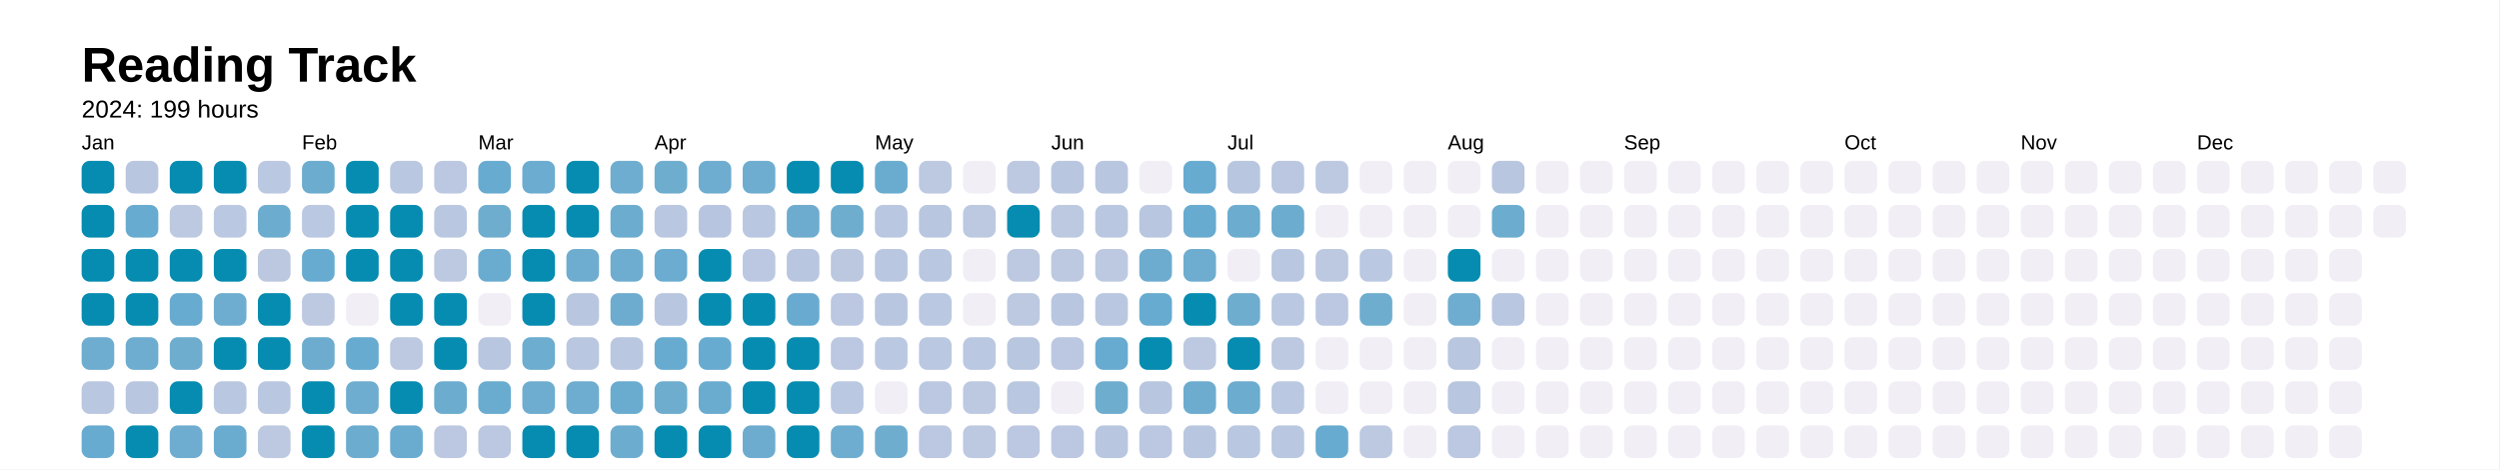
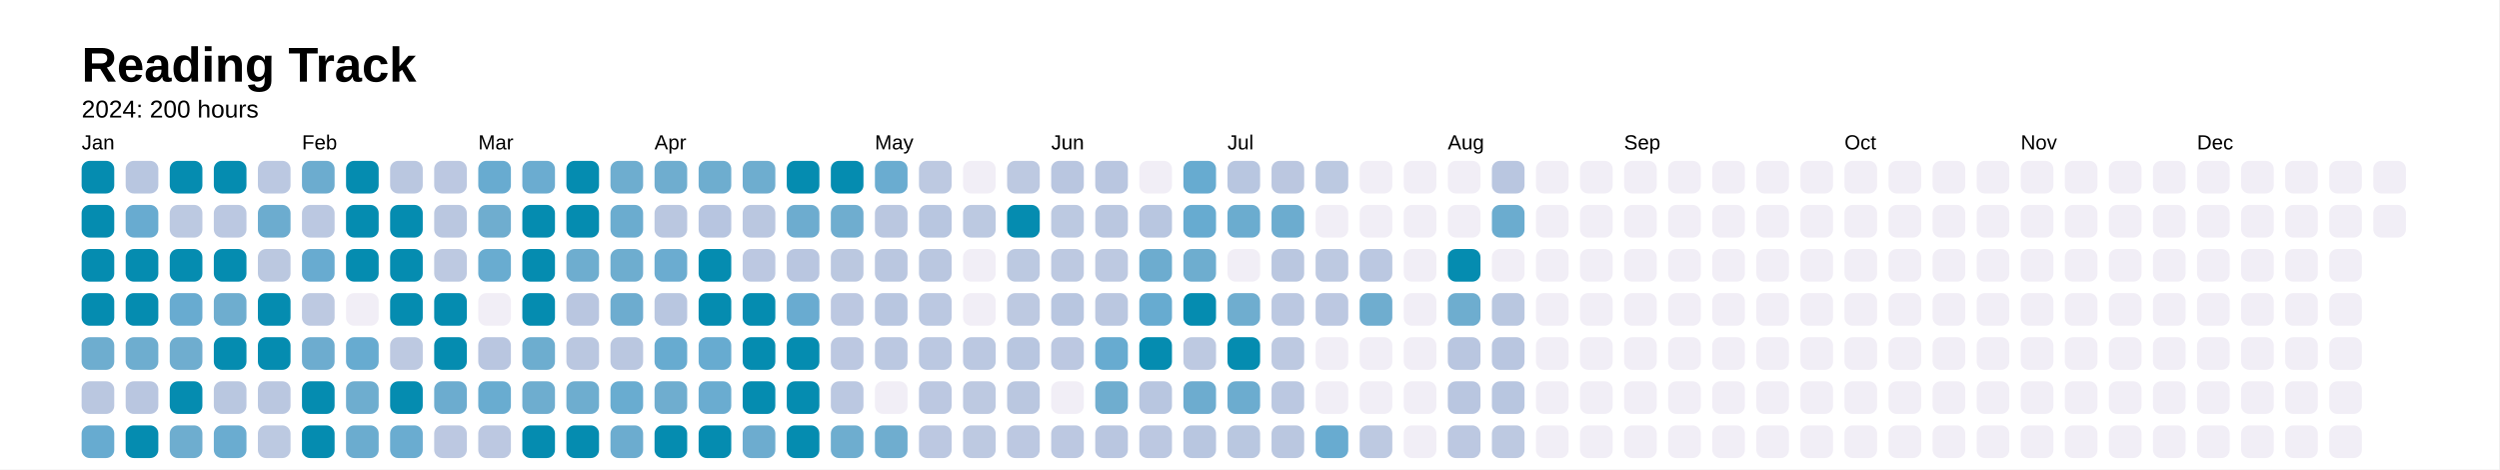
<svg xmlns="http://www.w3.org/2000/svg" baseProfile="full" height="57.5mm" version="1.1" viewBox="0,0,306.2,57.5" width="306.2mm">
  <defs />
  <rect fill="#FFFFFF" height="57.5" width="306.2" x="0" y="0" />
  <text fill="#000000" style="font-size:6px; font-family:Arial; font-weight:bold;" x="10" y="10">Reading Track</text>
-   <text fill="#000000" style="font-size:3px; font-family:Arial;" x="10" y="14.4">2024: 199 hours</text>
+   <text fill="#000000" style="font-size:3px; font-family:Arial;" x="10" y="14.4">2024: 200 hours</text>
  <text fill="#000000" style="font-size:2.5px; font-family:Arial" x="10" y="18.3">Jan</text>
  <rect fill="#058cb0" height="4" rx="1" ry="1" width="4" x="10" y="19.7" />
  <rect fill="#058cb0" height="4" rx="1" ry="1" width="4" x="10" y="25.1" />
  <rect fill="#058cb0" height="4" rx="1" ry="1" width="4" x="10" y="30.5" />
  <rect fill="#058cb0" height="4" rx="1" ry="1" width="4" x="10" y="35.9" />
  <rect fill="#6eadcf" height="4" rx="1" ry="1" width="4" x="10" y="41.3" />
  <rect fill="#bac7e0" height="4" rx="1" ry="1" width="4" x="10" y="46.7" />
  <rect fill="#67abd0" height="4" rx="1" ry="1" width="4" x="10" y="52.1" />
  <rect fill="#b8c6e0" height="4" rx="1" ry="1" width="4" x="15.4" y="19.7" />
  <rect fill="#68abd0" height="4" rx="1" ry="1" width="4" x="15.4" y="25.1" />
  <rect fill="#058cb0" height="4" rx="1" ry="1" width="4" x="15.4" y="30.5" />
  <rect fill="#058cb0" height="4" rx="1" ry="1" width="4" x="15.4" y="35.9" />
  <rect fill="#6eadcf" height="4" rx="1" ry="1" width="4" x="15.4" y="41.3" />
  <rect fill="#b9c6e0" height="4" rx="1" ry="1" width="4" x="15.4" y="46.7" />
  <rect fill="#058cb0" height="4" rx="1" ry="1" width="4" x="15.4" y="52.1" />
  <rect fill="#058cb0" height="4" rx="1" ry="1" width="4" x="20.8" y="19.7" />
  <rect fill="#bcc9e1" height="4" rx="1" ry="1" width="4" x="20.8" y="25.1" />
  <rect fill="#058cb0" height="4" rx="1" ry="1" width="4" x="20.8" y="30.5" />
  <rect fill="#68abd0" height="4" rx="1" ry="1" width="4" x="20.8" y="35.9" />
  <rect fill="#6fadcf" height="4" rx="1" ry="1" width="4" x="20.8" y="41.3" />
  <rect fill="#058cb0" height="4" rx="1" ry="1" width="4" x="20.8" y="46.7" />
  <rect fill="#6eadcf" height="4" rx="1" ry="1" width="4" x="20.8" y="52.1" />
  <rect fill="#058cb0" height="4" rx="1" ry="1" width="4" x="26.2" y="19.7" />
  <rect fill="#bbc8e1" height="4" rx="1" ry="1" width="4" x="26.2" y="25.1" />
  <rect fill="#058cb0" height="4" rx="1" ry="1" width="4" x="26.2" y="30.5" />
  <rect fill="#6eadcf" height="4" rx="1" ry="1" width="4" x="26.2" y="35.9" />
  <rect fill="#058cb0" height="4" rx="1" ry="1" width="4" x="26.2" y="41.3" />
  <rect fill="#b9c7e0" height="4" rx="1" ry="1" width="4" x="26.2" y="46.7" />
  <rect fill="#6aacd0" height="4" rx="1" ry="1" width="4" x="26.2" y="52.1" />
  <rect fill="#bbc8e1" height="4" rx="1" ry="1" width="4" x="31.6" y="19.7" />
  <rect fill="#6caccf" height="4" rx="1" ry="1" width="4" x="31.6" y="25.1" />
  <rect fill="#bbc8e0" height="4" rx="1" ry="1" width="4" x="31.6" y="30.5" />
  <rect fill="#058cb0" height="4" rx="1" ry="1" width="4" x="31.6" y="35.9" />
  <rect fill="#058cb0" height="4" rx="1" ry="1" width="4" x="31.6" y="41.3" />
  <rect fill="#bac7e0" height="4" rx="1" ry="1" width="4" x="31.6" y="46.7" />
  <rect fill="#bcc9e1" height="4" rx="1" ry="1" width="4" x="31.6" y="52.1" />
  <text fill="#000000" style="font-size:2.5px; font-family:Arial" x="37.0" y="18.3">Feb</text>
  <rect fill="#6caccf" height="4" rx="1" ry="1" width="4" x="37.0" y="19.7" />
  <rect fill="#bbc8e1" height="4" rx="1" ry="1" width="4" x="37.0" y="25.1" />
  <rect fill="#68abd0" height="4" rx="1" ry="1" width="4" x="37.0" y="30.5" />
  <rect fill="#bdc9e1" height="4" rx="1" ry="1" width="4" x="37.0" y="35.9" />
  <rect fill="#6daccf" height="4" rx="1" ry="1" width="4" x="37.0" y="41.3" />
  <rect fill="#058cb0" height="4" rx="1" ry="1" width="4" x="37.0" y="46.7" />
  <rect fill="#058cb0" height="4" rx="1" ry="1" width="4" x="37.0" y="52.1" />
  <rect fill="#058cb0" height="4" rx="1" ry="1" width="4" x="42.4" y="19.7" />
  <rect fill="#058cb0" height="4" rx="1" ry="1" width="4" x="42.4" y="25.1" />
  <rect fill="#058cb0" height="4" rx="1" ry="1" width="4" x="42.4" y="30.5" />
  <rect fill="#f1eef6" height="4" rx="1" ry="1" width="4" x="42.4" y="35.9" />
  <rect fill="#67abd0" height="4" rx="1" ry="1" width="4" x="42.4" y="41.3" />
  <rect fill="#6eadcf" height="4" rx="1" ry="1" width="4" x="42.4" y="46.7" />
  <rect fill="#6baccf" height="4" rx="1" ry="1" width="4" x="42.4" y="52.1" />
  <rect fill="#bac7e0" height="4" rx="1" ry="1" width="4" x="47.8" y="19.7" />
  <rect fill="#058cb0" height="4" rx="1" ry="1" width="4" x="47.8" y="25.1" />
  <rect fill="#058cb0" height="4" rx="1" ry="1" width="4" x="47.8" y="30.5" />
  <rect fill="#058cb0" height="4" rx="1" ry="1" width="4" x="47.8" y="35.9" />
  <rect fill="#bdc9e1" height="4" rx="1" ry="1" width="4" x="47.8" y="41.3" />
  <rect fill="#058cb0" height="4" rx="1" ry="1" width="4" x="47.8" y="46.7" />
  <rect fill="#6aacd0" height="4" rx="1" ry="1" width="4" x="47.8" y="52.1" />
  <rect fill="#bcc8e1" height="4" rx="1" ry="1" width="4" x="53.2" y="19.7" />
  <rect fill="#bac7e0" height="4" rx="1" ry="1" width="4" x="53.2" y="25.1" />
  <rect fill="#bdc9e1" height="4" rx="1" ry="1" width="4" x="53.2" y="30.5" />
  <rect fill="#058cb0" height="4" rx="1" ry="1" width="4" x="53.2" y="35.9" />
  <rect fill="#058cb0" height="4" rx="1" ry="1" width="4" x="53.2" y="41.3" />
  <rect fill="#6caccf" height="4" rx="1" ry="1" width="4" x="53.2" y="46.7" />
  <rect fill="#bcc8e1" height="4" rx="1" ry="1" width="4" x="53.2" y="52.1" />
  <text fill="#000000" style="font-size:2.5px; font-family:Arial" x="58.6" y="18.3">Mar</text>
  <rect fill="#68abd0" height="4" rx="1" ry="1" width="4" x="58.6" y="19.7" />
  <rect fill="#6fadcf" height="4" rx="1" ry="1" width="4" x="58.6" y="25.1" />
  <rect fill="#69acd0" height="4" rx="1" ry="1" width="4" x="58.6" y="30.5" />
  <rect fill="#f1eef6" height="4" rx="1" ry="1" width="4" x="58.6" y="35.9" />
  <rect fill="#b9c6e0" height="4" rx="1" ry="1" width="4" x="58.6" y="41.3" />
  <rect fill="#69acd0" height="4" rx="1" ry="1" width="4" x="58.6" y="46.7" />
  <rect fill="#bcc8e1" height="4" rx="1" ry="1" width="4" x="58.6" y="52.1" />
  <rect fill="#6bacd0" height="4" rx="1" ry="1" width="4" x="64" y="19.7" />
  <rect fill="#058cb0" height="4" rx="1" ry="1" width="4" x="64" y="25.1" />
  <rect fill="#058cb0" height="4" rx="1" ry="1" width="4" x="64" y="30.5" />
  <rect fill="#058cb0" height="4" rx="1" ry="1" width="4" x="64" y="35.9" />
  <rect fill="#6dadcf" height="4" rx="1" ry="1" width="4" x="64" y="41.3" />
  <rect fill="#6eadcf" height="4" rx="1" ry="1" width="4" x="64" y="46.7" />
  <rect fill="#058cb0" height="4" rx="1" ry="1" width="4" x="64" y="52.1" />
  <rect fill="#058cb0" height="4" rx="1" ry="1" width="4" x="69.4" y="19.7" />
  <rect fill="#058cb0" height="4" rx="1" ry="1" width="4" x="69.4" y="25.1" />
  <rect fill="#6eadcf" height="4" rx="1" ry="1" width="4" x="69.4" y="30.5" />
  <rect fill="#b9c6e0" height="4" rx="1" ry="1" width="4" x="69.4" y="35.9" />
  <rect fill="#bac7e0" height="4" rx="1" ry="1" width="4" x="69.4" y="41.3" />
  <rect fill="#6eadcf" height="4" rx="1" ry="1" width="4" x="69.4" y="46.7" />
  <rect fill="#058cb0" height="4" rx="1" ry="1" width="4" x="69.4" y="52.1" />
  <rect fill="#6eadcf" height="4" rx="1" ry="1" width="4" x="74.8" y="19.7" />
  <rect fill="#6baccf" height="4" rx="1" ry="1" width="4" x="74.8" y="25.1" />
  <rect fill="#6eadcf" height="4" rx="1" ry="1" width="4" x="74.8" y="30.5" />
  <rect fill="#6daccf" height="4" rx="1" ry="1" width="4" x="74.8" y="35.9" />
  <rect fill="#bac7e0" height="4" rx="1" ry="1" width="4" x="74.8" y="41.3" />
  <rect fill="#69acd0" height="4" rx="1" ry="1" width="4" x="74.8" y="46.7" />
  <rect fill="#6caccf" height="4" rx="1" ry="1" width="4" x="74.8" y="52.1" />
  <text fill="#000000" style="font-size:2.5px; font-family:Arial" x="80.2" y="18.3">Apr</text>
  <rect fill="#6fadcf" height="4" rx="1" ry="1" width="4" x="80.2" y="19.7" />
  <rect fill="#bac7e0" height="4" rx="1" ry="1" width="4" x="80.2" y="25.1" />
  <rect fill="#6bacd0" height="4" rx="1" ry="1" width="4" x="80.2" y="30.5" />
  <rect fill="#b8c6e0" height="4" rx="1" ry="1" width="4" x="80.2" y="35.9" />
  <rect fill="#67abd0" height="4" rx="1" ry="1" width="4" x="80.2" y="41.3" />
  <rect fill="#6fadcf" height="4" rx="1" ry="1" width="4" x="80.2" y="46.7" />
  <rect fill="#058cb0" height="4" rx="1" ry="1" width="4" x="80.2" y="52.1" />
  <rect fill="#6eadcf" height="4" rx="1" ry="1" width="4" x="85.6" y="19.7" />
  <rect fill="#b7c5e0" height="4" rx="1" ry="1" width="4" x="85.6" y="25.1" />
  <rect fill="#058cb0" height="4" rx="1" ry="1" width="4" x="85.6" y="30.5" />
  <rect fill="#058cb0" height="4" rx="1" ry="1" width="4" x="85.6" y="35.9" />
  <rect fill="#67abd0" height="4" rx="1" ry="1" width="4" x="85.6" y="41.3" />
  <rect fill="#6aacd0" height="4" rx="1" ry="1" width="4" x="85.6" y="46.7" />
  <rect fill="#058cb0" height="4" rx="1" ry="1" width="4" x="85.6" y="52.1" />
  <rect fill="#6eadcf" height="4" rx="1" ry="1" width="4" x="91" y="19.7" />
  <rect fill="#bac7e0" height="4" rx="1" ry="1" width="4" x="91" y="25.1" />
  <rect fill="#bcc8e1" height="4" rx="1" ry="1" width="4" x="91" y="30.5" />
  <rect fill="#058cb0" height="4" rx="1" ry="1" width="4" x="91" y="35.9" />
  <rect fill="#058cb0" height="4" rx="1" ry="1" width="4" x="91" y="41.3" />
  <rect fill="#058cb0" height="4" rx="1" ry="1" width="4" x="91" y="46.7" />
  <rect fill="#6daccf" height="4" rx="1" ry="1" width="4" x="91" y="52.1" />
  <rect fill="#058cb0" height="4" rx="1" ry="1" width="4" x="96.4" y="19.7" />
  <rect fill="#6daccf" height="4" rx="1" ry="1" width="4" x="96.4" y="25.1" />
  <rect fill="#b9c6e0" height="4" rx="1" ry="1" width="4" x="96.4" y="30.5" />
  <rect fill="#69abd0" height="4" rx="1" ry="1" width="4" x="96.4" y="35.9" />
  <rect fill="#058cb0" height="4" rx="1" ry="1" width="4" x="96.4" y="41.3" />
  <rect fill="#058cb0" height="4" rx="1" ry="1" width="4" x="96.4" y="46.7" />
  <rect fill="#058cb0" height="4" rx="1" ry="1" width="4" x="96.4" y="52.1" />
  <rect fill="#058cb0" height="4" rx="1" ry="1" width="4" x="101.8" y="19.7" />
  <rect fill="#6fadcf" height="4" rx="1" ry="1" width="4" x="101.8" y="25.1" />
  <rect fill="#bbc8e0" height="4" rx="1" ry="1" width="4" x="101.8" y="30.5" />
  <rect fill="#bcc8e1" height="4" rx="1" ry="1" width="4" x="101.8" y="35.9" />
  <rect fill="#bcc8e1" height="4" rx="1" ry="1" width="4" x="101.8" y="41.3" />
  <rect fill="#bbc8e1" height="4" rx="1" ry="1" width="4" x="101.8" y="46.7" />
  <rect fill="#6eadcf" height="4" rx="1" ry="1" width="4" x="101.8" y="52.1" />
  <text fill="#000000" style="font-size:2.5px; font-family:Arial" x="107.2" y="18.3">May</text>
  <rect fill="#6aacd0" height="4" rx="1" ry="1" width="4" x="107.2" y="19.7" />
  <rect fill="#bac7e0" height="4" rx="1" ry="1" width="4" x="107.2" y="25.1" />
  <rect fill="#bac7e0" height="4" rx="1" ry="1" width="4" x="107.2" y="30.5" />
  <rect fill="#b8c6e0" height="4" rx="1" ry="1" width="4" x="107.2" y="35.9" />
  <rect fill="#bbc8e1" height="4" rx="1" ry="1" width="4" x="107.2" y="41.3" />
  <rect fill="#f1eef6" height="4" rx="1" ry="1" width="4" x="107.2" y="46.7" />
  <rect fill="#6fadcf" height="4" rx="1" ry="1" width="4" x="107.2" y="52.1" />
  <rect fill="#bdc9e1" height="4" rx="1" ry="1" width="4" x="112.6" y="19.7" />
  <rect fill="#b8c6e0" height="4" rx="1" ry="1" width="4" x="112.6" y="25.1" />
  <rect fill="#bac7e0" height="4" rx="1" ry="1" width="4" x="112.6" y="30.5" />
  <rect fill="#bbc8e1" height="4" rx="1" ry="1" width="4" x="112.6" y="35.9" />
  <rect fill="#bbc8e1" height="4" rx="1" ry="1" width="4" x="112.6" y="41.3" />
  <rect fill="#bcc8e1" height="4" rx="1" ry="1" width="4" x="112.6" y="46.7" />
  <rect fill="#bcc8e1" height="4" rx="1" ry="1" width="4" x="112.6" y="52.1" />
  <rect fill="#f1eef6" height="4" rx="1" ry="1" width="4" x="118" y="19.7" />
  <rect fill="#bcc9e1" height="4" rx="1" ry="1" width="4" x="118" y="25.1" />
  <rect fill="#f1eef6" height="4" rx="1" ry="1" width="4" x="118" y="30.5" />
  <rect fill="#f1eef6" height="4" rx="1" ry="1" width="4" x="118" y="35.9" />
  <rect fill="#bbc8e1" height="4" rx="1" ry="1" width="4" x="118" y="41.3" />
  <rect fill="#bdc9e1" height="4" rx="1" ry="1" width="4" x="118" y="46.7" />
  <rect fill="#bdc9e1" height="4" rx="1" ry="1" width="4" x="118" y="52.1" />
  <rect fill="#bdc9e1" height="4" rx="1" ry="1" width="4" x="123.4" y="19.7" />
  <rect fill="#058cb0" height="4" rx="1" ry="1" width="4" x="123.4" y="25.1" />
  <rect fill="#bcc9e1" height="4" rx="1" ry="1" width="4" x="123.4" y="30.5" />
  <rect fill="#bdc9e1" height="4" rx="1" ry="1" width="4" x="123.4" y="35.9" />
  <rect fill="#b8c6e0" height="4" rx="1" ry="1" width="4" x="123.4" y="41.3" />
  <rect fill="#bac7e0" height="4" rx="1" ry="1" width="4" x="123.4" y="46.7" />
  <rect fill="#bcc8e1" height="4" rx="1" ry="1" width="4" x="123.4" y="52.1" />
  <text fill="#000000" style="font-size:2.5px; font-family:Arial" x="128.8" y="18.3">Jun</text>
  <rect fill="#b9c6e0" height="4" rx="1" ry="1" width="4" x="128.8" y="19.7" />
  <rect fill="#bcc9e1" height="4" rx="1" ry="1" width="4" x="128.8" y="25.1" />
  <rect fill="#bdc9e1" height="4" rx="1" ry="1" width="4" x="128.8" y="30.5" />
  <rect fill="#b8c6e0" height="4" rx="1" ry="1" width="4" x="128.8" y="35.9" />
  <rect fill="#bcc8e1" height="4" rx="1" ry="1" width="4" x="128.8" y="41.3" />
  <rect fill="#f1eef6" height="4" rx="1" ry="1" width="4" x="128.8" y="46.7" />
  <rect fill="#bcc8e1" height="4" rx="1" ry="1" width="4" x="128.8" y="52.1" />
  <rect fill="#b9c6e0" height="4" rx="1" ry="1" width="4" x="134.2" y="19.7" />
  <rect fill="#bac7e0" height="4" rx="1" ry="1" width="4" x="134.2" y="25.1" />
  <rect fill="#bdc9e1" height="4" rx="1" ry="1" width="4" x="134.2" y="30.5" />
  <rect fill="#bac7e0" height="4" rx="1" ry="1" width="4" x="134.2" y="35.9" />
  <rect fill="#67abd0" height="4" rx="1" ry="1" width="4" x="134.2" y="41.3" />
  <rect fill="#6fadcf" height="4" rx="1" ry="1" width="4" x="134.2" y="46.7" />
  <rect fill="#b9c6e0" height="4" rx="1" ry="1" width="4" x="134.2" y="52.1" />
  <rect fill="#f1eef6" height="4" rx="1" ry="1" width="4" x="139.6" y="19.7" />
  <rect fill="#b8c6e0" height="4" rx="1" ry="1" width="4" x="139.6" y="25.1" />
  <rect fill="#6daccf" height="4" rx="1" ry="1" width="4" x="139.6" y="30.5" />
  <rect fill="#67abd0" height="4" rx="1" ry="1" width="4" x="139.6" y="35.9" />
  <rect fill="#058cb0" height="4" rx="1" ry="1" width="4" x="139.6" y="41.3" />
  <rect fill="#b8c6e0" height="4" rx="1" ry="1" width="4" x="139.6" y="46.7" />
  <rect fill="#bcc8e1" height="4" rx="1" ry="1" width="4" x="139.6" y="52.1" />
  <rect fill="#67abd0" height="4" rx="1" ry="1" width="4" x="145" y="19.7" />
  <rect fill="#67abd0" height="4" rx="1" ry="1" width="4" x="145" y="25.1" />
  <rect fill="#6eadcf" height="4" rx="1" ry="1" width="4" x="145" y="30.5" />
  <rect fill="#058cb0" height="4" rx="1" ry="1" width="4" x="145" y="35.9" />
  <rect fill="#bdc9e1" height="4" rx="1" ry="1" width="4" x="145" y="41.3" />
  <rect fill="#6daccf" height="4" rx="1" ry="1" width="4" x="145" y="46.7" />
  <rect fill="#b8c6e0" height="4" rx="1" ry="1" width="4" x="145" y="52.1" />
  <text fill="#000000" style="font-size:2.5px; font-family:Arial" x="150.4" y="18.3">Jul</text>
  <rect fill="#b8c6e0" height="4" rx="1" ry="1" width="4" x="150.4" y="19.7" />
  <rect fill="#6baccf" height="4" rx="1" ry="1" width="4" x="150.4" y="25.1" />
  <rect fill="#f1eef6" height="4" rx="1" ry="1" width="4" x="150.4" y="30.5" />
  <rect fill="#6fadcf" height="4" rx="1" ry="1" width="4" x="150.4" y="35.9" />
  <rect fill="#058cb0" height="4" rx="1" ry="1" width="4" x="150.4" y="41.3" />
  <rect fill="#6caccf" height="4" rx="1" ry="1" width="4" x="150.4" y="46.7" />
  <rect fill="#b9c7e0" height="4" rx="1" ry="1" width="4" x="150.4" y="52.1" />
  <rect fill="#bbc7e0" height="4" rx="1" ry="1" width="4" x="155.8" y="19.7" />
  <rect fill="#6caccf" height="4" rx="1" ry="1" width="4" x="155.8" y="25.1" />
  <rect fill="#bac7e0" height="4" rx="1" ry="1" width="4" x="155.8" y="30.5" />
  <rect fill="#bbc8e1" height="4" rx="1" ry="1" width="4" x="155.8" y="35.9" />
  <rect fill="#bdc9e1" height="4" rx="1" ry="1" width="4" x="155.8" y="41.3" />
  <rect fill="#bbc8e1" height="4" rx="1" ry="1" width="4" x="155.8" y="46.7" />
  <rect fill="#bac7e0" height="4" rx="1" ry="1" width="4" x="155.8" y="52.1" />
  <rect fill="#bcc9e1" height="4" rx="1" ry="1" width="4" x="161.2" y="19.7" />
  <rect fill="#f1eef6" height="4" rx="1" ry="1" width="4" x="161.2" y="25.1" />
  <rect fill="#bdc9e1" height="4" rx="1" ry="1" width="4" x="161.2" y="30.5" />
  <rect fill="#bcc8e1" height="4" rx="1" ry="1" width="4" x="161.2" y="35.9" />
  <rect fill="#f1eef6" height="4" rx="1" ry="1" width="4" x="161.2" y="41.3" />
  <rect fill="#f1eef6" height="4" rx="1" ry="1" width="4" x="161.2" y="46.7" />
  <rect fill="#68abd0" height="4" rx="1" ry="1" width="4" x="161.2" y="52.1" />
  <rect fill="#f1eef6" height="4" rx="1" ry="1" width="4" x="166.6" y="19.7" />
  <rect fill="#f1eef6" height="4" rx="1" ry="1" width="4" x="166.6" y="25.1" />
  <rect fill="#bbc8e1" height="4" rx="1" ry="1" width="4" x="166.6" y="30.5" />
  <rect fill="#6fadcf" height="4" rx="1" ry="1" width="4" x="166.6" y="35.9" />
  <rect fill="#f1eef6" height="4" rx="1" ry="1" width="4" x="166.6" y="41.3" />
  <rect fill="#f1eef6" height="4" rx="1" ry="1" width="4" x="166.6" y="46.7" />
  <rect fill="#bdc9e1" height="4" rx="1" ry="1" width="4" x="166.6" y="52.1" />
  <rect fill="#f1eef6" height="4" rx="1" ry="1" width="4" x="172" y="19.7" />
  <rect fill="#f1eef6" height="4" rx="1" ry="1" width="4" x="172" y="25.1" />
  <rect fill="#f1eef6" height="4" rx="1" ry="1" width="4" x="172" y="30.5" />
  <rect fill="#f1eef6" height="4" rx="1" ry="1" width="4" x="172" y="35.9" />
  <rect fill="#f1eef6" height="4" rx="1" ry="1" width="4" x="172" y="41.3" />
  <rect fill="#f1eef6" height="4" rx="1" ry="1" width="4" x="172" y="46.7" />
  <rect fill="#f1eef6" height="4" rx="1" ry="1" width="4" x="172" y="52.1" />
  <text fill="#000000" style="font-size:2.5px; font-family:Arial" x="177.4" y="18.3">Aug</text>
  <rect fill="#f1eef6" height="4" rx="1" ry="1" width="4" x="177.4" y="19.7" />
  <rect fill="#f1eef6" height="4" rx="1" ry="1" width="4" x="177.4" y="25.1" />
  <rect fill="#058cb0" height="4" rx="1" ry="1" width="4" x="177.4" y="30.5" />
  <rect fill="#6eadcf" height="4" rx="1" ry="1" width="4" x="177.4" y="35.9" />
  <rect fill="#b9c6e0" height="4" rx="1" ry="1" width="4" x="177.4" y="41.3" />
  <rect fill="#b9c6e0" height="4" rx="1" ry="1" width="4" x="177.4" y="46.7" />
  <rect fill="#bcc8e1" height="4" rx="1" ry="1" width="4" x="177.4" y="52.1" />
  <rect fill="#b9c6e0" height="4" rx="1" ry="1" width="4" x="182.8" y="19.7" />
  <rect fill="#6baccf" height="4" rx="1" ry="1" width="4" x="182.8" y="25.1" />
  <rect fill="#f1eef6" height="4" rx="1" ry="1" width="4" x="182.8" y="30.5" />
  <rect fill="#b9c7e0" height="4" rx="1" ry="1" width="4" x="182.8" y="35.9" />
-   <rect fill="#f1eef6" height="4" rx="1" ry="1" width="4" x="182.8" y="41.3" />
-   <rect fill="#f1eef6" height="4" rx="1" ry="1" width="4" x="182.8" y="46.7" />
-   <rect fill="#f1eef6" height="4" rx="1" ry="1" width="4" x="182.8" y="52.1" />
+   <rect fill="#b9c6e0" height="4" rx="1" ry="1" width="4" x="182.8" y="41.3" />
+   <rect fill="#b8c6e0" height="4" rx="1" ry="1" width="4" x="182.8" y="46.7" />
+   <rect fill="#bdc9e1" height="4" rx="1" ry="1" width="4" x="182.8" y="52.1" />
  <rect fill="#f1eef6" height="4" rx="1" ry="1" width="4" x="188.2" y="19.7" />
  <rect fill="#f1eef6" height="4" rx="1" ry="1" width="4" x="188.2" y="25.1" />
  <rect fill="#f1eef6" height="4" rx="1" ry="1" width="4" x="188.2" y="30.5" />
  <rect fill="#f1eef6" height="4" rx="1" ry="1" width="4" x="188.2" y="35.9" />
  <rect fill="#f1eef6" height="4" rx="1" ry="1" width="4" x="188.2" y="41.3" />
  <rect fill="#f1eef6" height="4" rx="1" ry="1" width="4" x="188.2" y="46.7" />
  <rect fill="#f1eef6" height="4" rx="1" ry="1" width="4" x="188.2" y="52.1" />
  <rect fill="#f1eef6" height="4" rx="1" ry="1" width="4" x="193.6" y="19.7" />
  <rect fill="#f1eef6" height="4" rx="1" ry="1" width="4" x="193.6" y="25.1" />
  <rect fill="#f1eef6" height="4" rx="1" ry="1" width="4" x="193.6" y="30.5" />
  <rect fill="#f1eef6" height="4" rx="1" ry="1" width="4" x="193.6" y="35.9" />
  <rect fill="#f1eef6" height="4" rx="1" ry="1" width="4" x="193.6" y="41.3" />
  <rect fill="#f1eef6" height="4" rx="1" ry="1" width="4" x="193.6" y="46.7" />
  <rect fill="#f1eef6" height="4" rx="1" ry="1" width="4" x="193.6" y="52.1" />
  <text fill="#000000" style="font-size:2.5px; font-family:Arial" x="199" y="18.3">Sep</text>
  <rect fill="#f1eef6" height="4" rx="1" ry="1" width="4" x="199" y="19.7" />
  <rect fill="#f1eef6" height="4" rx="1" ry="1" width="4" x="199" y="25.1" />
  <rect fill="#f1eef6" height="4" rx="1" ry="1" width="4" x="199" y="30.5" />
  <rect fill="#f1eef6" height="4" rx="1" ry="1" width="4" x="199" y="35.9" />
  <rect fill="#f1eef6" height="4" rx="1" ry="1" width="4" x="199" y="41.3" />
  <rect fill="#f1eef6" height="4" rx="1" ry="1" width="4" x="199" y="46.7" />
  <rect fill="#f1eef6" height="4" rx="1" ry="1" width="4" x="199" y="52.1" />
  <rect fill="#f1eef6" height="4" rx="1" ry="1" width="4" x="204.4" y="19.7" />
  <rect fill="#f1eef6" height="4" rx="1" ry="1" width="4" x="204.4" y="25.1" />
  <rect fill="#f1eef6" height="4" rx="1" ry="1" width="4" x="204.4" y="30.5" />
  <rect fill="#f1eef6" height="4" rx="1" ry="1" width="4" x="204.4" y="35.9" />
  <rect fill="#f1eef6" height="4" rx="1" ry="1" width="4" x="204.4" y="41.3" />
  <rect fill="#f1eef6" height="4" rx="1" ry="1" width="4" x="204.4" y="46.7" />
  <rect fill="#f1eef6" height="4" rx="1" ry="1" width="4" x="204.4" y="52.1" />
  <rect fill="#f1eef6" height="4" rx="1" ry="1" width="4" x="209.8" y="19.7" />
  <rect fill="#f1eef6" height="4" rx="1" ry="1" width="4" x="209.8" y="25.1" />
  <rect fill="#f1eef6" height="4" rx="1" ry="1" width="4" x="209.8" y="30.5" />
  <rect fill="#f1eef6" height="4" rx="1" ry="1" width="4" x="209.8" y="35.9" />
  <rect fill="#f1eef6" height="4" rx="1" ry="1" width="4" x="209.8" y="41.3" />
  <rect fill="#f1eef6" height="4" rx="1" ry="1" width="4" x="209.8" y="46.7" />
  <rect fill="#f1eef6" height="4" rx="1" ry="1" width="4" x="209.8" y="52.1" />
  <rect fill="#f1eef6" height="4" rx="1" ry="1" width="4" x="215.2" y="19.7" />
  <rect fill="#f1eef6" height="4" rx="1" ry="1" width="4" x="215.2" y="25.1" />
  <rect fill="#f1eef6" height="4" rx="1" ry="1" width="4" x="215.2" y="30.5" />
  <rect fill="#f1eef6" height="4" rx="1" ry="1" width="4" x="215.2" y="35.9" />
  <rect fill="#f1eef6" height="4" rx="1" ry="1" width="4" x="215.2" y="41.3" />
  <rect fill="#f1eef6" height="4" rx="1" ry="1" width="4" x="215.2" y="46.7" />
  <rect fill="#f1eef6" height="4" rx="1" ry="1" width="4" x="215.2" y="52.1" />
  <rect fill="#f1eef6" height="4" rx="1" ry="1" width="4" x="220.6" y="19.7" />
  <rect fill="#f1eef6" height="4" rx="1" ry="1" width="4" x="220.6" y="25.1" />
  <rect fill="#f1eef6" height="4" rx="1" ry="1" width="4" x="220.6" y="30.5" />
  <rect fill="#f1eef6" height="4" rx="1" ry="1" width="4" x="220.6" y="35.9" />
  <rect fill="#f1eef6" height="4" rx="1" ry="1" width="4" x="220.6" y="41.3" />
  <rect fill="#f1eef6" height="4" rx="1" ry="1" width="4" x="220.6" y="46.7" />
  <rect fill="#f1eef6" height="4" rx="1" ry="1" width="4" x="220.6" y="52.1" />
  <text fill="#000000" style="font-size:2.5px; font-family:Arial" x="226" y="18.3">Oct</text>
  <rect fill="#f1eef6" height="4" rx="1" ry="1" width="4" x="226" y="19.7" />
  <rect fill="#f1eef6" height="4" rx="1" ry="1" width="4" x="226" y="25.1" />
  <rect fill="#f1eef6" height="4" rx="1" ry="1" width="4" x="226" y="30.5" />
  <rect fill="#f1eef6" height="4" rx="1" ry="1" width="4" x="226" y="35.9" />
  <rect fill="#f1eef6" height="4" rx="1" ry="1" width="4" x="226" y="41.3" />
  <rect fill="#f1eef6" height="4" rx="1" ry="1" width="4" x="226" y="46.7" />
  <rect fill="#f1eef6" height="4" rx="1" ry="1" width="4" x="226" y="52.1" />
  <rect fill="#f1eef6" height="4" rx="1" ry="1" width="4" x="231.4" y="19.7" />
  <rect fill="#f1eef6" height="4" rx="1" ry="1" width="4" x="231.4" y="25.1" />
  <rect fill="#f1eef6" height="4" rx="1" ry="1" width="4" x="231.4" y="30.5" />
  <rect fill="#f1eef6" height="4" rx="1" ry="1" width="4" x="231.4" y="35.9" />
  <rect fill="#f1eef6" height="4" rx="1" ry="1" width="4" x="231.4" y="41.3" />
  <rect fill="#f1eef6" height="4" rx="1" ry="1" width="4" x="231.4" y="46.7" />
  <rect fill="#f1eef6" height="4" rx="1" ry="1" width="4" x="231.4" y="52.1" />
  <rect fill="#f1eef6" height="4" rx="1" ry="1" width="4" x="236.8" y="19.7" />
  <rect fill="#f1eef6" height="4" rx="1" ry="1" width="4" x="236.8" y="25.1" />
  <rect fill="#f1eef6" height="4" rx="1" ry="1" width="4" x="236.8" y="30.5" />
  <rect fill="#f1eef6" height="4" rx="1" ry="1" width="4" x="236.8" y="35.9" />
  <rect fill="#f1eef6" height="4" rx="1" ry="1" width="4" x="236.8" y="41.3" />
  <rect fill="#f1eef6" height="4" rx="1" ry="1" width="4" x="236.8" y="46.7" />
  <rect fill="#f1eef6" height="4" rx="1" ry="1" width="4" x="236.8" y="52.1" />
  <rect fill="#f1eef6" height="4" rx="1" ry="1" width="4" x="242.2" y="19.7" />
  <rect fill="#f1eef6" height="4" rx="1" ry="1" width="4" x="242.2" y="25.1" />
  <rect fill="#f1eef6" height="4" rx="1" ry="1" width="4" x="242.2" y="30.5" />
  <rect fill="#f1eef6" height="4" rx="1" ry="1" width="4" x="242.2" y="35.9" />
  <rect fill="#f1eef6" height="4" rx="1" ry="1" width="4" x="242.2" y="41.3" />
  <rect fill="#f1eef6" height="4" rx="1" ry="1" width="4" x="242.2" y="46.7" />
  <rect fill="#f1eef6" height="4" rx="1" ry="1" width="4" x="242.2" y="52.1" />
  <text fill="#000000" style="font-size:2.5px; font-family:Arial" x="247.6" y="18.3">Nov</text>
  <rect fill="#f1eef6" height="4" rx="1" ry="1" width="4" x="247.6" y="19.7" />
  <rect fill="#f1eef6" height="4" rx="1" ry="1" width="4" x="247.6" y="25.1" />
  <rect fill="#f1eef6" height="4" rx="1" ry="1" width="4" x="247.6" y="30.5" />
  <rect fill="#f1eef6" height="4" rx="1" ry="1" width="4" x="247.6" y="35.9" />
  <rect fill="#f1eef6" height="4" rx="1" ry="1" width="4" x="247.6" y="41.3" />
  <rect fill="#f1eef6" height="4" rx="1" ry="1" width="4" x="247.6" y="46.7" />
  <rect fill="#f1eef6" height="4" rx="1" ry="1" width="4" x="247.6" y="52.1" />
  <rect fill="#f1eef6" height="4" rx="1" ry="1" width="4" x="253" y="19.7" />
  <rect fill="#f1eef6" height="4" rx="1" ry="1" width="4" x="253" y="25.1" />
  <rect fill="#f1eef6" height="4" rx="1" ry="1" width="4" x="253" y="30.5" />
  <rect fill="#f1eef6" height="4" rx="1" ry="1" width="4" x="253" y="35.9" />
  <rect fill="#f1eef6" height="4" rx="1" ry="1" width="4" x="253" y="41.3" />
  <rect fill="#f1eef6" height="4" rx="1" ry="1" width="4" x="253" y="46.7" />
  <rect fill="#f1eef6" height="4" rx="1" ry="1" width="4" x="253" y="52.1" />
  <rect fill="#f1eef6" height="4" rx="1" ry="1" width="4" x="258.4" y="19.7" />
  <rect fill="#f1eef6" height="4" rx="1" ry="1" width="4" x="258.4" y="25.1" />
  <rect fill="#f1eef6" height="4" rx="1" ry="1" width="4" x="258.4" y="30.5" />
  <rect fill="#f1eef6" height="4" rx="1" ry="1" width="4" x="258.4" y="35.9" />
  <rect fill="#f1eef6" height="4" rx="1" ry="1" width="4" x="258.4" y="41.3" />
  <rect fill="#f1eef6" height="4" rx="1" ry="1" width="4" x="258.4" y="46.7" />
  <rect fill="#f1eef6" height="4" rx="1" ry="1" width="4" x="258.4" y="52.1" />
  <rect fill="#f1eef6" height="4" rx="1" ry="1" width="4" x="263.8" y="19.7" />
  <rect fill="#f1eef6" height="4" rx="1" ry="1" width="4" x="263.8" y="25.1" />
  <rect fill="#f1eef6" height="4" rx="1" ry="1" width="4" x="263.8" y="30.5" />
  <rect fill="#f1eef6" height="4" rx="1" ry="1" width="4" x="263.8" y="35.9" />
  <rect fill="#f1eef6" height="4" rx="1" ry="1" width="4" x="263.8" y="41.3" />
  <rect fill="#f1eef6" height="4" rx="1" ry="1" width="4" x="263.8" y="46.7" />
  <rect fill="#f1eef6" height="4" rx="1" ry="1" width="4" x="263.8" y="52.1" />
  <text fill="#000000" style="font-size:2.5px; font-family:Arial" x="269.2" y="18.3">Dec</text>
  <rect fill="#f1eef6" height="4" rx="1" ry="1" width="4" x="269.2" y="19.7" />
  <rect fill="#f1eef6" height="4" rx="1" ry="1" width="4" x="269.2" y="25.1" />
  <rect fill="#f1eef6" height="4" rx="1" ry="1" width="4" x="269.2" y="30.5" />
  <rect fill="#f1eef6" height="4" rx="1" ry="1" width="4" x="269.2" y="35.9" />
  <rect fill="#f1eef6" height="4" rx="1" ry="1" width="4" x="269.2" y="41.3" />
  <rect fill="#f1eef6" height="4" rx="1" ry="1" width="4" x="269.2" y="46.7" />
  <rect fill="#f1eef6" height="4" rx="1" ry="1" width="4" x="269.2" y="52.1" />
  <rect fill="#f1eef6" height="4" rx="1" ry="1" width="4" x="274.6" y="19.7" />
  <rect fill="#f1eef6" height="4" rx="1" ry="1" width="4" x="274.6" y="25.1" />
  <rect fill="#f1eef6" height="4" rx="1" ry="1" width="4" x="274.6" y="30.5" />
  <rect fill="#f1eef6" height="4" rx="1" ry="1" width="4" x="274.6" y="35.9" />
  <rect fill="#f1eef6" height="4" rx="1" ry="1" width="4" x="274.6" y="41.3" />
  <rect fill="#f1eef6" height="4" rx="1" ry="1" width="4" x="274.6" y="46.7" />
  <rect fill="#f1eef6" height="4" rx="1" ry="1" width="4" x="274.6" y="52.1" />
  <rect fill="#f1eef6" height="4" rx="1" ry="1" width="4" x="280" y="19.7" />
  <rect fill="#f1eef6" height="4" rx="1" ry="1" width="4" x="280" y="25.1" />
  <rect fill="#f1eef6" height="4" rx="1" ry="1" width="4" x="280" y="30.5" />
  <rect fill="#f1eef6" height="4" rx="1" ry="1" width="4" x="280" y="35.9" />
  <rect fill="#f1eef6" height="4" rx="1" ry="1" width="4" x="280" y="41.3" />
  <rect fill="#f1eef6" height="4" rx="1" ry="1" width="4" x="280" y="46.7" />
  <rect fill="#f1eef6" height="4" rx="1" ry="1" width="4" x="280" y="52.1" />
  <rect fill="#f1eef6" height="4" rx="1" ry="1" width="4" x="285.4" y="19.7" />
  <rect fill="#f1eef6" height="4" rx="1" ry="1" width="4" x="285.4" y="25.1" />
  <rect fill="#f1eef6" height="4" rx="1" ry="1" width="4" x="285.4" y="30.5" />
  <rect fill="#f1eef6" height="4" rx="1" ry="1" width="4" x="285.4" y="35.9" />
  <rect fill="#f1eef6" height="4" rx="1" ry="1" width="4" x="285.4" y="41.3" />
  <rect fill="#f1eef6" height="4" rx="1" ry="1" width="4" x="285.4" y="46.7" />
  <rect fill="#f1eef6" height="4" rx="1" ry="1" width="4" x="285.4" y="52.1" />
  <rect fill="#f1eef6" height="4" rx="1" ry="1" width="4" x="290.8" y="19.7" />
  <rect fill="#f1eef6" height="4" rx="1" ry="1" width="4" x="290.8" y="25.1" />
</svg>
